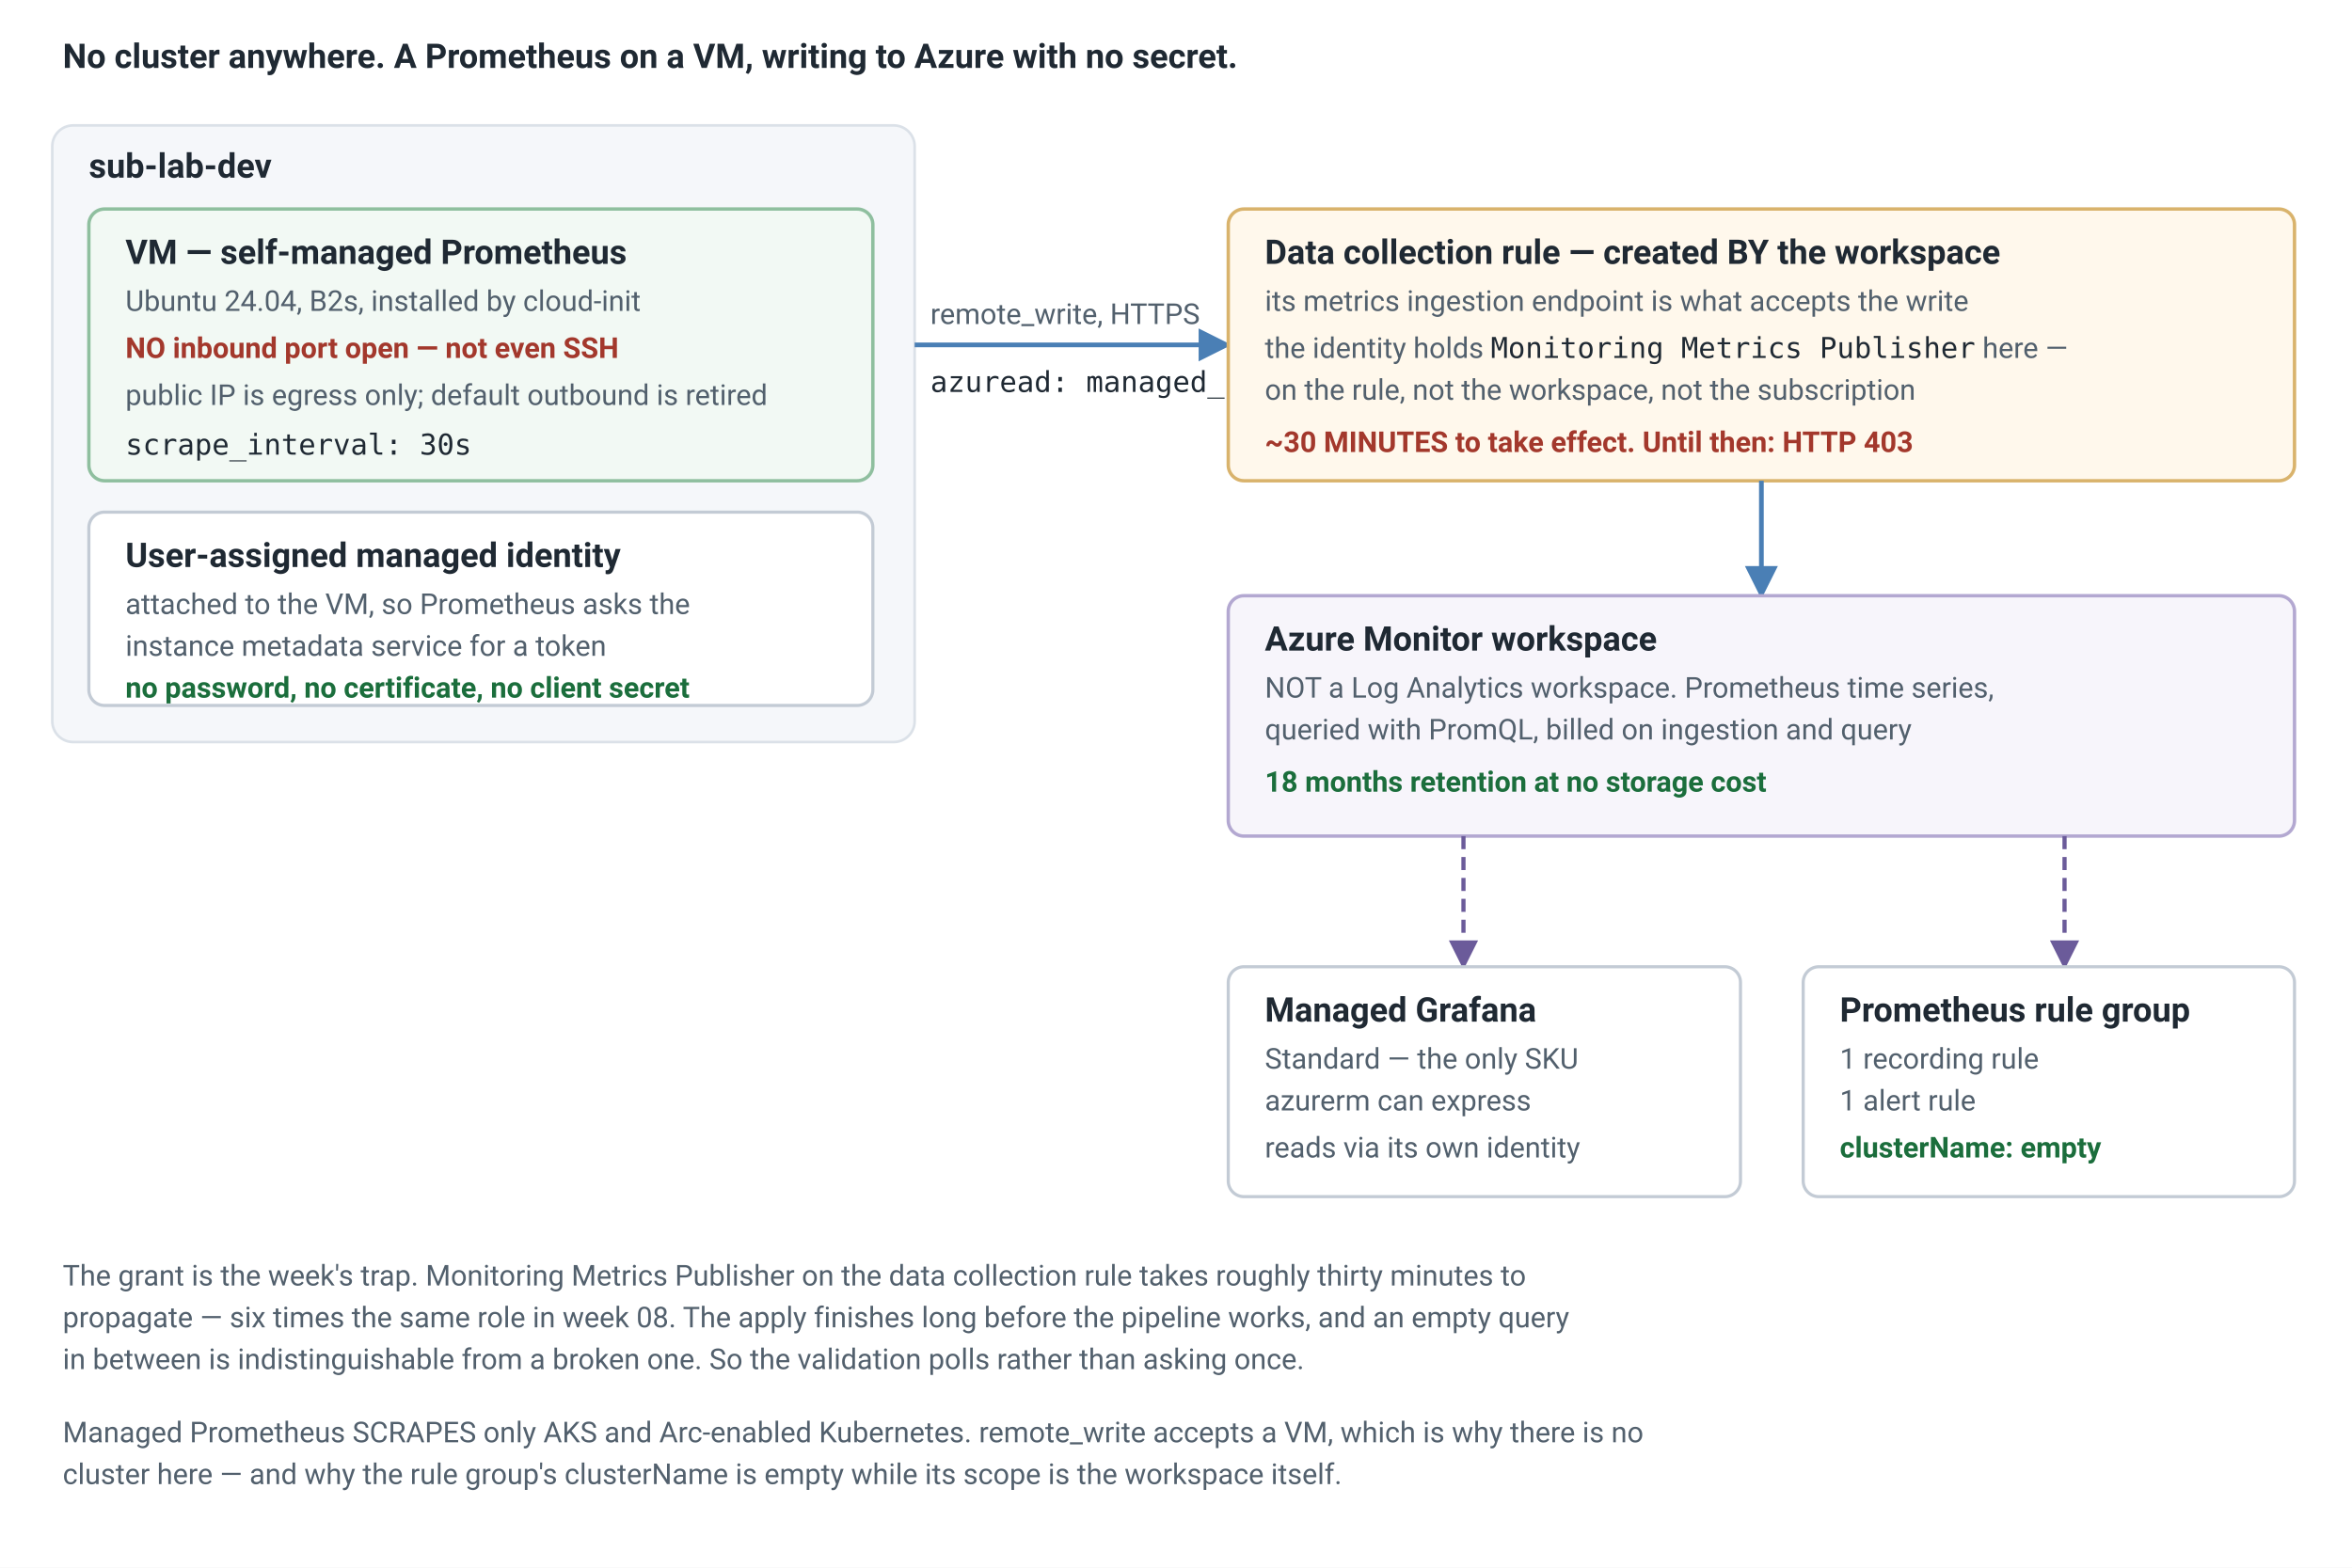
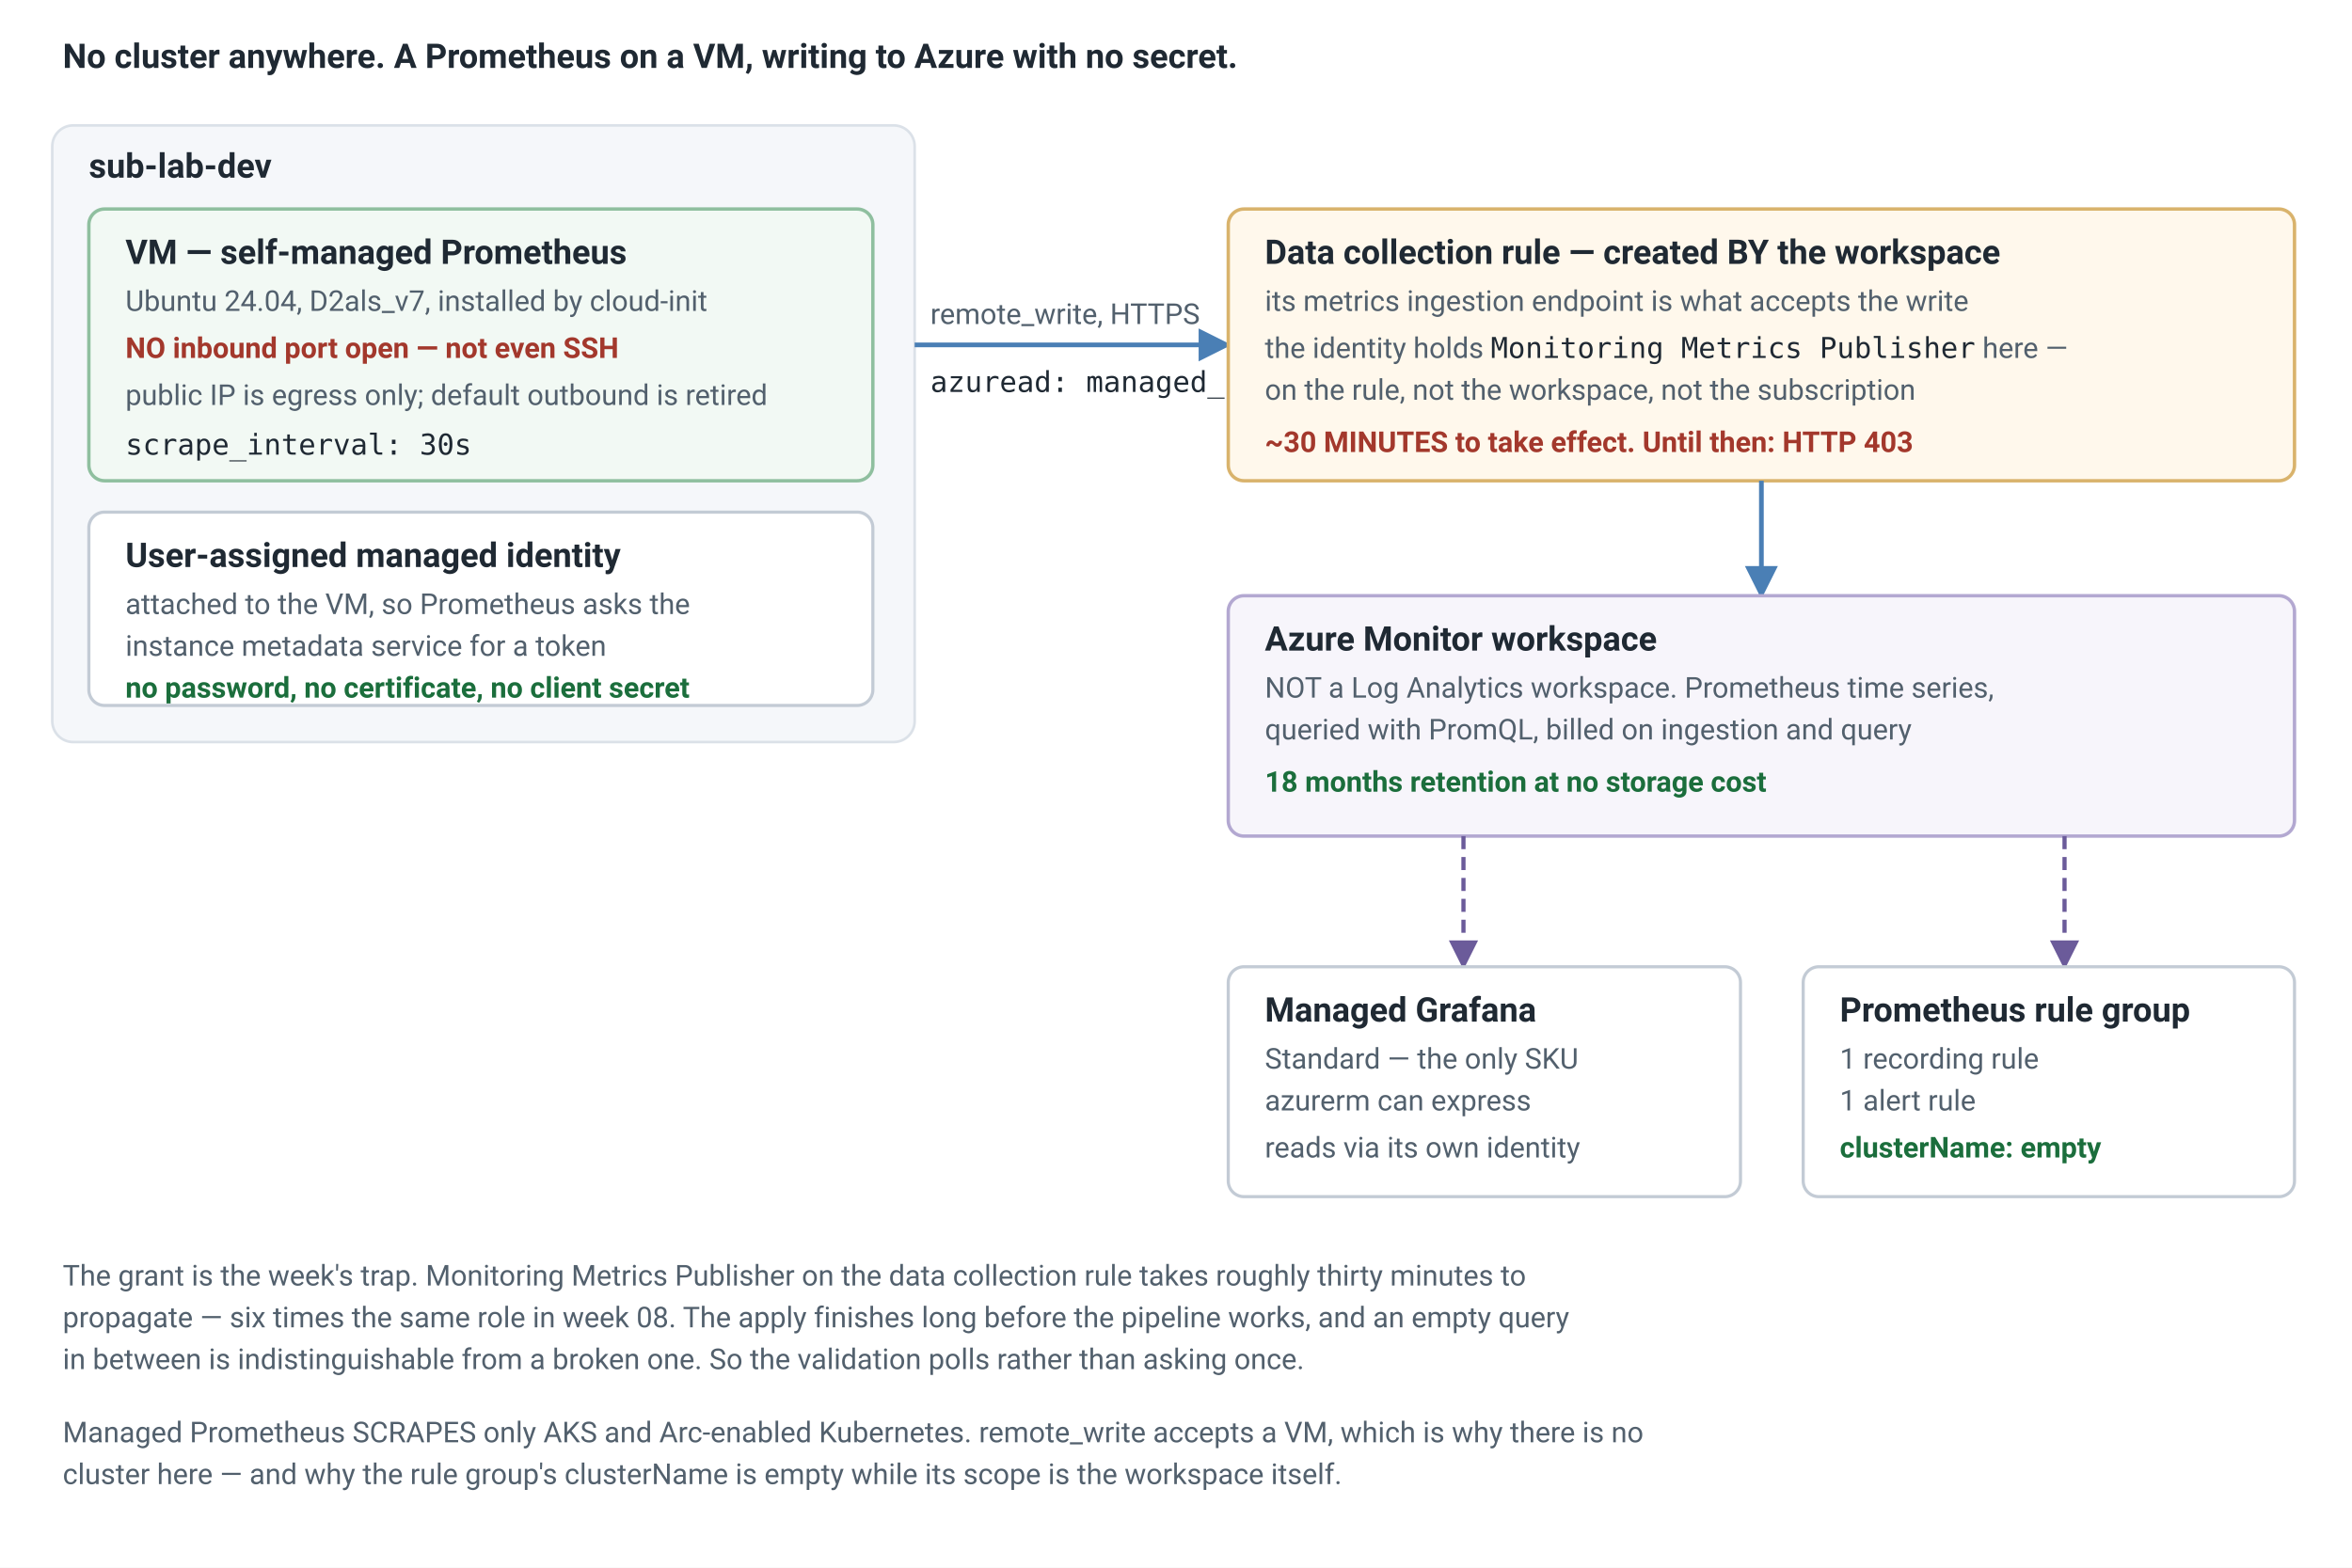
<svg xmlns="http://www.w3.org/2000/svg" viewBox="0 0 900 600" width="900" height="600" role="img" aria-label="Week 11 managed Prometheus. A self-managed Prometheus runs on an Ubuntu virtual machine in sub-lab-dev, with no inbound port open and a public IP used only for egress. A user-assigned managed identity is attached to the virtual machine, so Prometheus obtains a token from the instance metadata service and holds no credential of its own. Prometheus remote-writes over HTTPS to the metrics ingestion endpoint of the data collection rule that the Azure Monitor workspace creates for itself. The identity holds Monitoring Metrics Publisher on that data collection rule and nothing wider, a grant that takes about thirty minutes to take effect, during which writes are refused with HTTP 403. The Azure Monitor workspace stores Prometheus time series, is queried with PromQL, and retains data for eighteen months at no storage cost. An Azure Managed Grafana instance reads the workspace through its own system-assigned identity holding Monitoring Data Reader. A Prometheus rule group deployed by Terraform evaluates one recording rule and one alert rule against the workspace, with no Kubernetes cluster named anywhere.">
  <defs>
    <style>
      .t    { font-family: -apple-system, BlinkMacSystemFont, "Segoe UI", Roboto, sans-serif; }
      .hdr  { font-size: 13px; font-weight: 700; fill: #1f2933; }
      .lbl  { font-size: 12px; fill: #1f2933; }
      .sm   { font-size: 11px; fill: #52606d; }
      .mono { font-family: ui-monospace, SFMono-Regular, Menlo, Consolas, monospace; font-size: 11px; fill: #1f2933; }
      .box  { fill: #ffffff; stroke: #c3cbd5; stroke-width: 1.2; }
      .svc  { fill: #f2f9f4; stroke: #8fbf9f; stroke-width: 1.3; }
      .store{ fill: #f7f5fb; stroke: #b3a8d1; stroke-width: 1.3; }
      .band { fill: #f5f7fa; stroke: #dbe1e8; stroke-width: 1; }
      .warn { fill: #fff8ec; stroke: #d9b36c; stroke-width: 1.3; }
      .flow { stroke: #4a7fb5; stroke-width: 1.8; fill: none; }
      .read { stroke: #6b5b9a; stroke-width: 1.6; fill: none; stroke-dasharray: 5 3; }
      .ok   { fill: #1b6e3c; font-weight: 700; }
      .no   { fill: #a3382c; font-weight: 700; }
    </style>
    <marker id="b" viewBox="0 0 10 10" refX="9" refY="5" markerWidth="7" markerHeight="7" orient="auto-start-reverse">
      <path d="M0,0 L10,5 L0,10 z" fill="#4a7fb5" />
    </marker>
    <marker id="p" viewBox="0 0 10 10" refX="9" refY="5" markerWidth="7" markerHeight="7" orient="auto-start-reverse">
      <path d="M0,0 L10,5 L0,10 z" fill="#6b5b9a" />
    </marker>
  </defs>
  <rect x="0" y="0" width="900" height="600" fill="#ffffff" />
  <text class="t hdr" x="24" y="26">No cluster anywhere. A Prometheus on a VM, writing to Azure with no secret.</text>
  <rect class="band" x="20" y="48" width="330" height="236" rx="8" />
  <text class="t hdr" x="34" y="68">sub-lab-dev</text>
  <rect class="svc" x="34" y="80" width="300" height="104" rx="6" />
  <text class="t hdr" x="48" y="101">VM — self-managed Prometheus</text>
-   <text class="t sm" x="48" y="119">Ubuntu 24.04, B2s, installed by cloud-init</text>
+   <text class="t sm" x="48" y="119">Ubuntu 24.04, D2als_v7, installed by cloud-init</text>
  <text class="t sm no" x="48" y="137">NO inbound port open — not even SSH</text>
  <text class="t sm" x="48" y="155">public IP is egress only; default outbound is retired</text>
  <text class="t mono" x="48" y="174">scrape_interval: 30s</text>
  <rect class="box" x="34" y="196" width="300" height="74" rx="6" />
  <text class="t hdr" x="48" y="217">User-assigned managed identity</text>
  <text class="t sm" x="48" y="235">attached to the VM, so Prometheus asks the</text>
  <text class="t sm" x="48" y="251">instance metadata service for a token</text>
  <text class="t sm ok" x="48" y="267">no password, no certificate, no client secret</text>
  <path class="flow" d="M350,132 L470,132" marker-end="url(#b)" />
  <text class="t sm" x="356" y="124">remote_write, HTTPS</text>
  <text class="t mono" x="356" y="150">azuread: managed_identity</text>
  <rect class="warn" x="470" y="80" width="408" height="104" rx="6" />
  <text class="t hdr" x="484" y="101">Data collection rule — created BY the workspace</text>
  <text class="t sm" x="484" y="119">its metrics ingestion endpoint is what accepts the write</text>
  <text class="t sm" x="484" y="137">the identity holds <tspan class="mono">Monitoring Metrics Publisher</tspan> here —</text>
  <text class="t sm" x="484" y="153">on the rule, not the workspace, not the subscription</text>
  <text class="t sm no" x="484" y="173">~30 MINUTES to take effect. Until then: HTTP 403</text>
  <path class="flow" d="M674,184 L674,228" marker-end="url(#b)" />
  <rect class="store" x="470" y="228" width="408" height="92" rx="6" />
  <text class="t hdr" x="484" y="249">Azure Monitor workspace</text>
  <text class="t sm" x="484" y="267">NOT a Log Analytics workspace. Prometheus time series,</text>
  <text class="t sm" x="484" y="283">queried with PromQL, billed on ingestion and query</text>
  <text class="t sm ok" x="484" y="303">18 months retention at no storage cost</text>
  <path class="read" d="M560,320 L560,370" marker-end="url(#p)" />
  <rect class="box" x="470" y="370" width="196" height="88" rx="6" />
  <text class="t hdr" x="484" y="391">Managed Grafana</text>
  <text class="t sm" x="484" y="409">Standard — the only SKU</text>
  <text class="t sm" x="484" y="425">azurerm can express</text>
  <text class="t sm" x="484" y="443">reads via its own identity</text>
  <path class="read" d="M790,320 L790,370" marker-end="url(#p)" />
  <rect class="box" x="690" y="370" width="188" height="88" rx="6" />
  <text class="t hdr" x="704" y="391">Prometheus rule group</text>
  <text class="t sm" x="704" y="409">1 recording rule</text>
  <text class="t sm" x="704" y="425">1 alert rule</text>
  <text class="t sm ok" x="704" y="443">clusterName: empty</text>
  <text class="t sm" x="24" y="492">The grant is the week's trap. Monitoring Metrics Publisher on the data collection rule takes roughly thirty minutes to</text>
  <text class="t sm" x="24" y="508">propagate — six times the same role in week 08. The apply finishes long before the pipeline works, and an empty query</text>
  <text class="t sm" x="24" y="524">in between is indistinguishable from a broken one. So the validation polls rather than asking once.</text>
  <text class="t sm" x="24" y="552">Managed Prometheus SCRAPES only AKS and Arc-enabled Kubernetes. remote_write accepts a VM, which is why there is no</text>
  <text class="t sm" x="24" y="568">cluster here — and why the rule group's clusterName is empty while its scope is the workspace itself.</text>
</svg>
